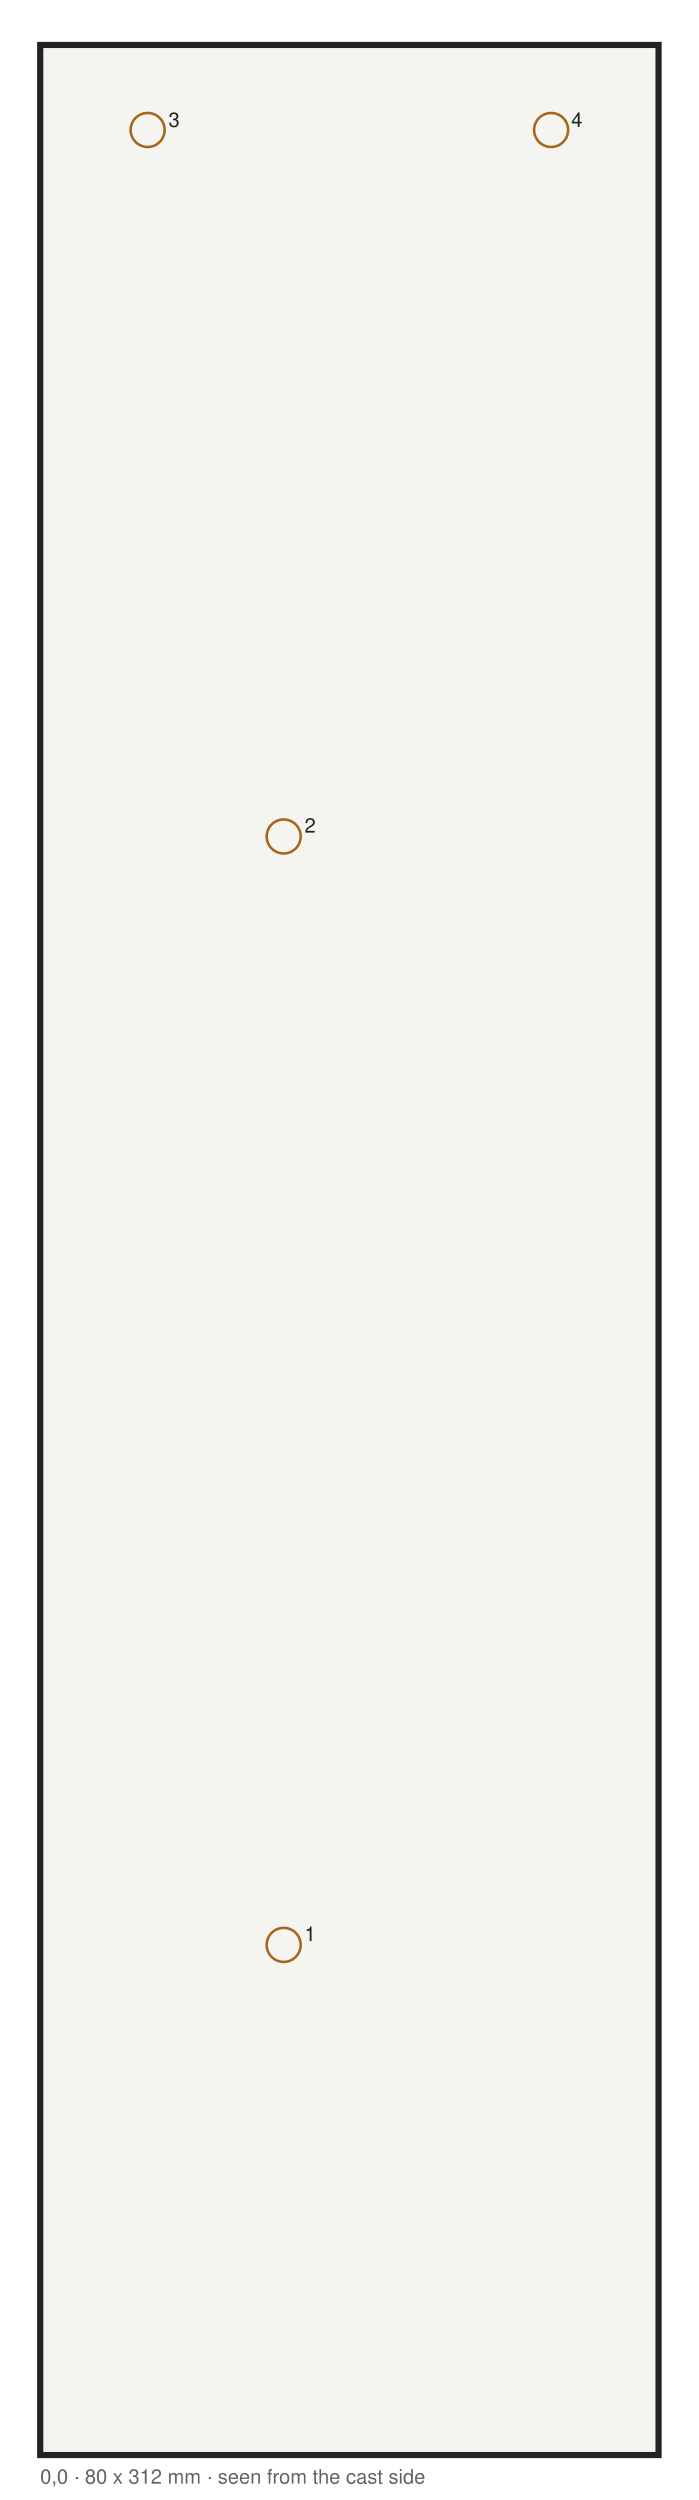
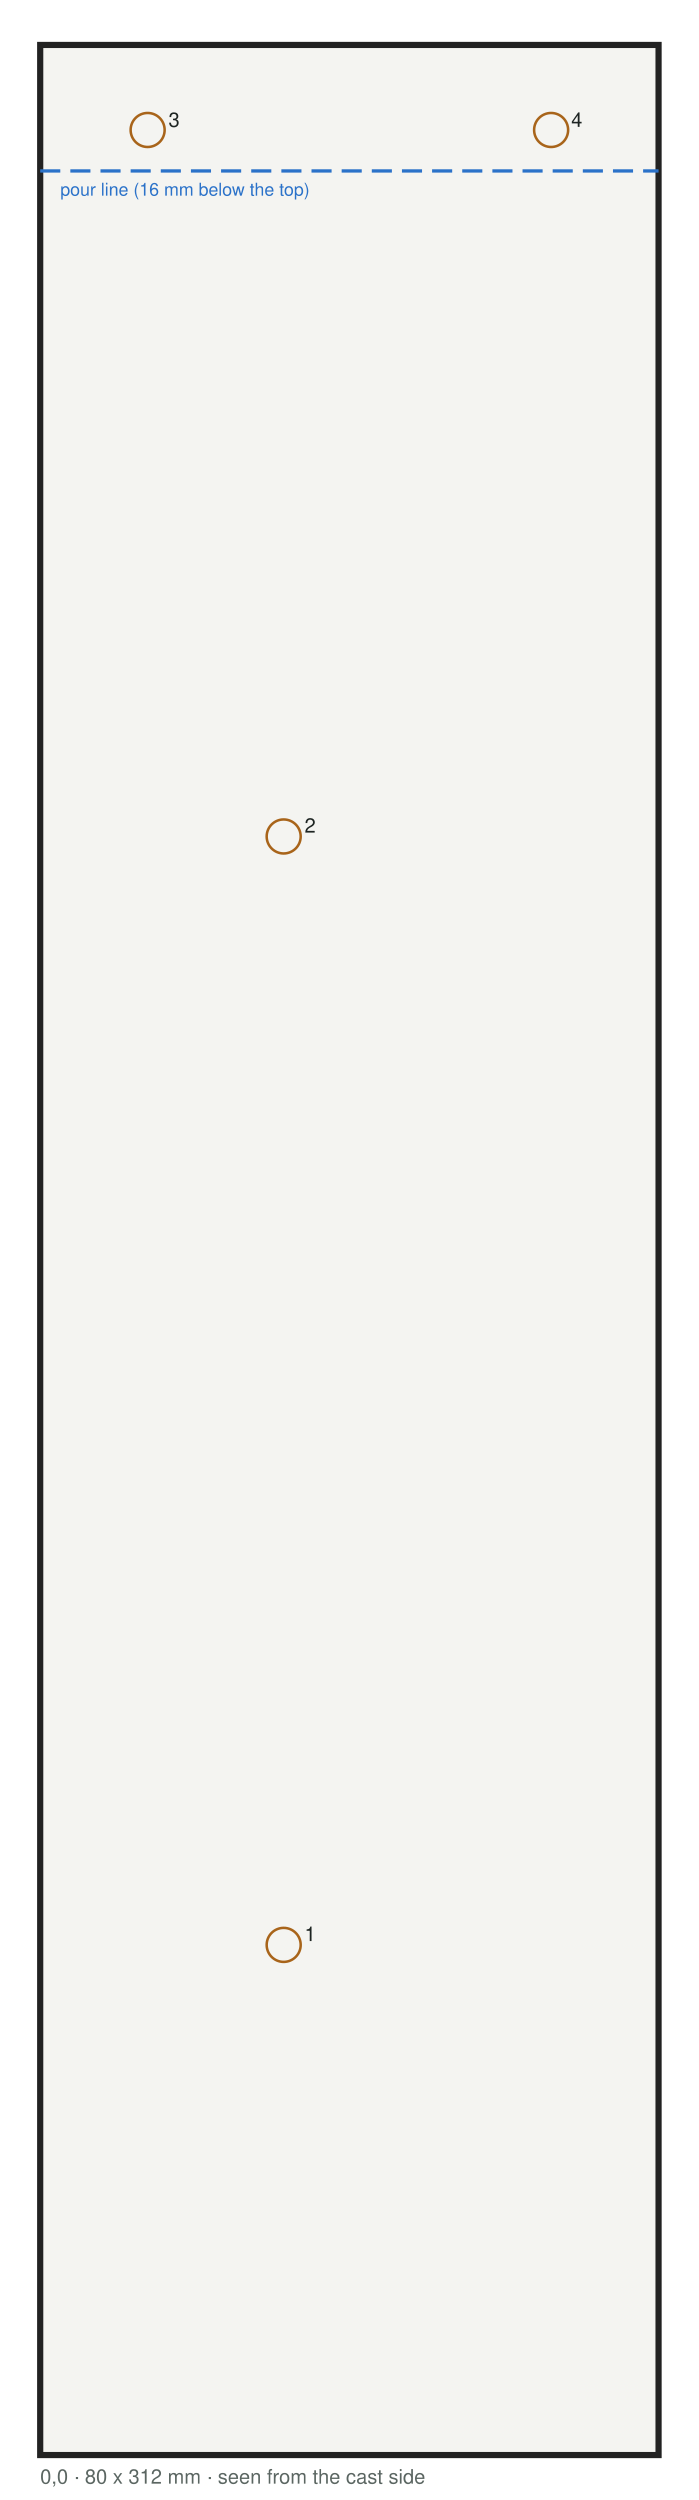
<svg xmlns="http://www.w3.org/2000/svg" viewBox="-5.2 -5.2 90.4 322.2" width="90mm" height="322mm" font-family="Helvetica, Arial, sans-serif">
  <polygon points="0.0,311.8 80.0,311.8 80.0,0.0 0.0,0.0" fill="#f4f4f1" stroke="#222" stroke-width="0.8" />
  <circle cx="31.5" cy="245.8" r="2.2" fill="none" stroke="#a8641a" stroke-width="0.33" />
  <text x="34.2" y="245.3" font-size="2.6" fill="#1d2422">1</text>
  <circle cx="31.5" cy="102.4" r="2.2" fill="none" stroke="#a8641a" stroke-width="0.33" />
  <text x="34.2" y="101.9" font-size="2.6" fill="#1d2422">2</text>
  <circle cx="13.9" cy="11.0" r="2.2" fill="none" stroke="#a8641a" stroke-width="0.33" />
  <text x="16.6" y="10.6" font-size="2.6" fill="#1d2422">3</text>
  <circle cx="66.1" cy="11.0" r="2.2" fill="none" stroke="#a8641a" stroke-width="0.33" />
  <text x="68.7" y="10.6" font-size="2.6" fill="#1d2422">4</text>
+   <line x1="0.0" y1="16.3" x2="80.0" y2="16.3" stroke="#2b72c9" stroke-width="0.43" stroke-dasharray="2.6,1.3" />
+   <text x="2.6" y="19.5" font-size="2.3" fill="#2b72c9">pour line (16 mm below the top)</text>
  <text x="0" y="315.5" font-size="2.6" fill="#5b6662">0,0 · 80 x 312 mm · seen from the cast side</text>
</svg>
